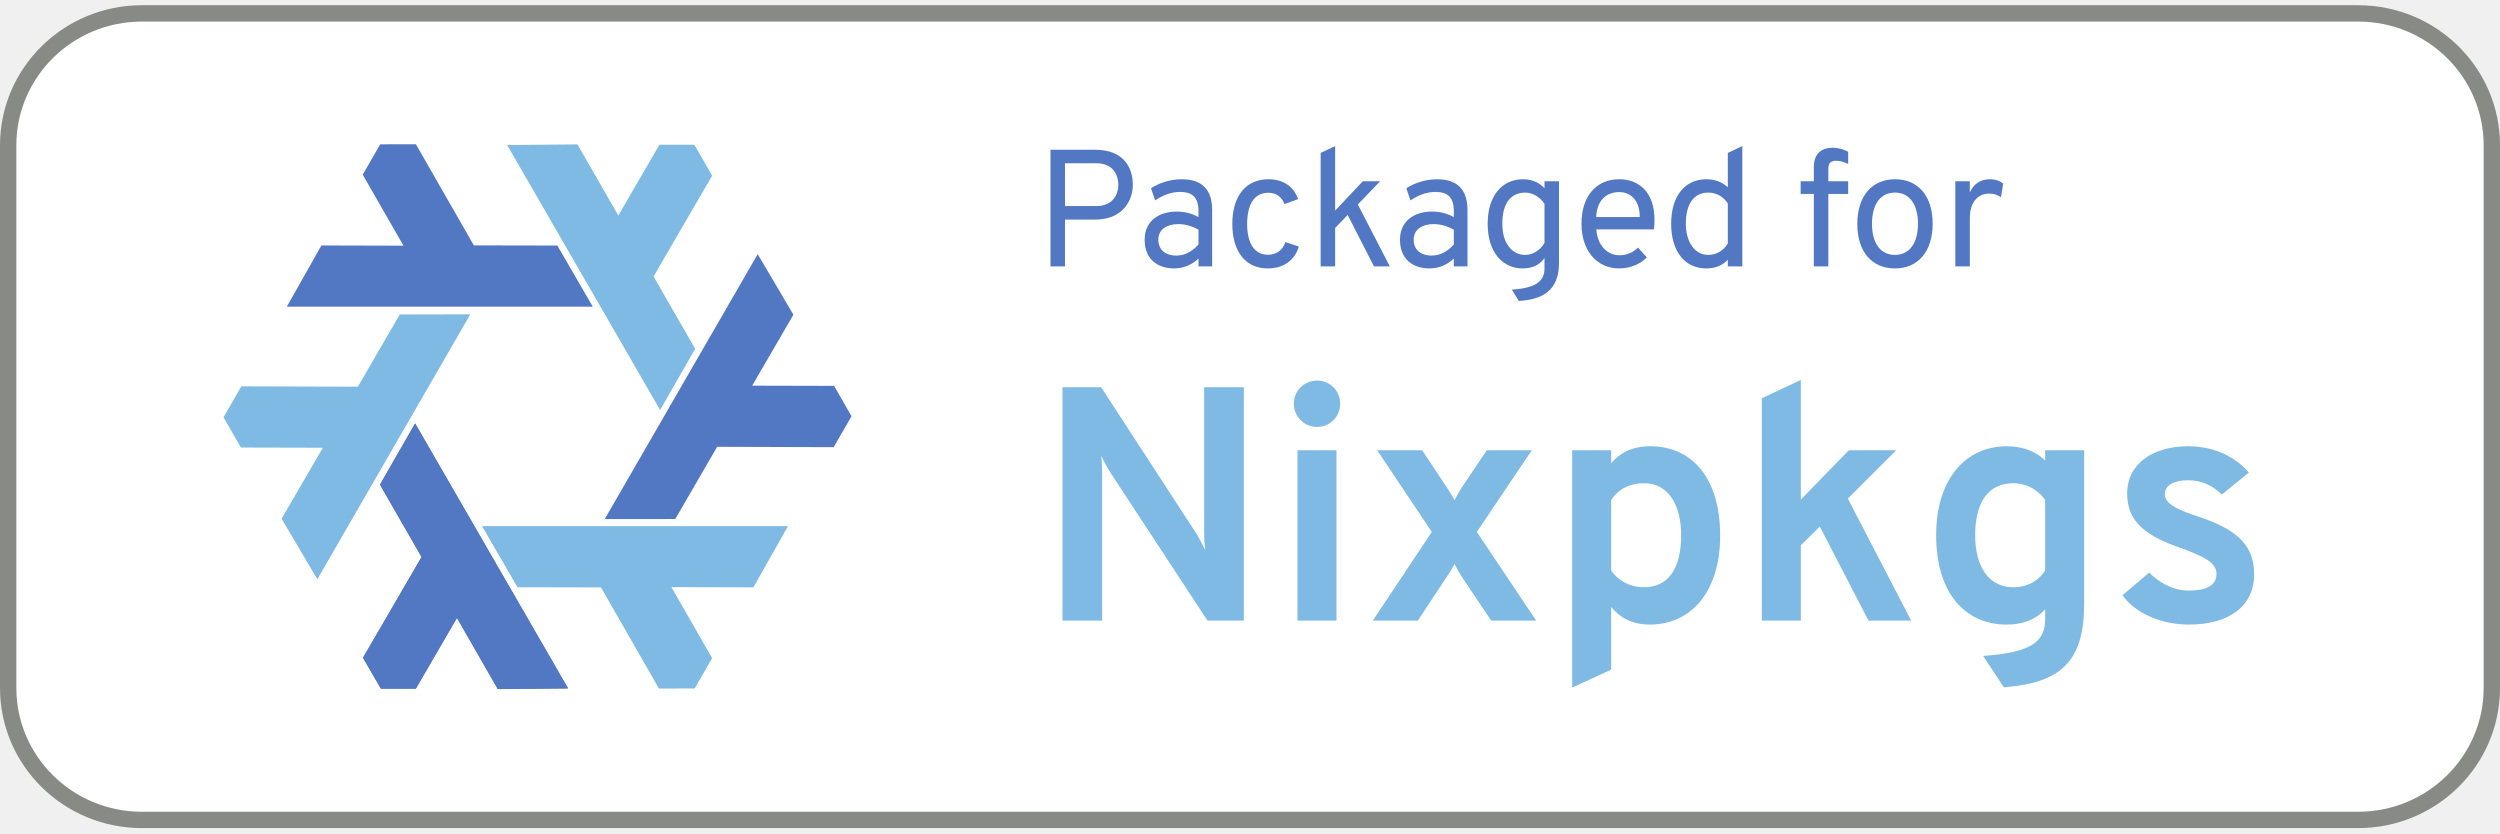
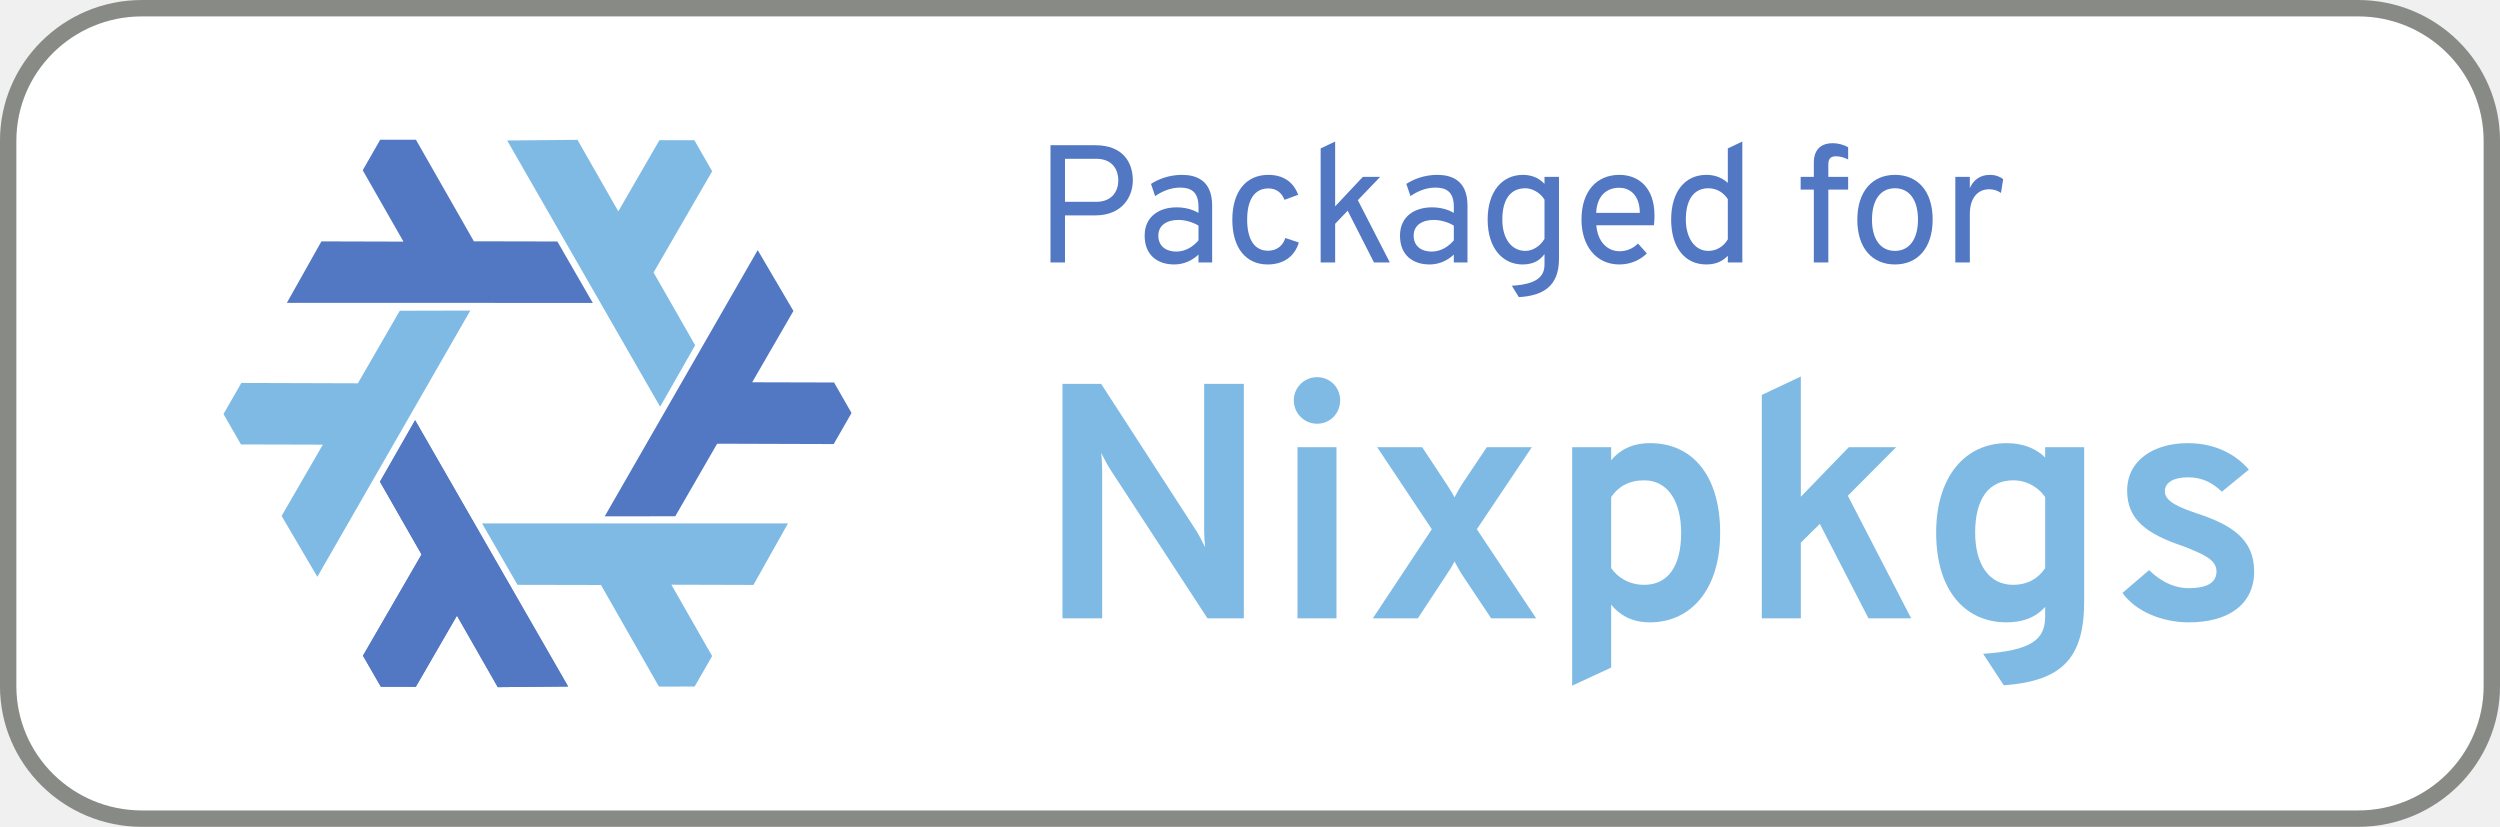
- <svg xmlns="http://www.w3.org/2000/svg" xmlns:xlink="http://www.w3.org/1999/xlink" width="300" height="100" version="1.1" id="svg216" xml:space="preserve">
+ <svg xmlns="http://www.w3.org/2000/svg" xmlns:xlink="http://www.w3.org/1999/xlink" width="239.996" height="79.376" version="1.1" id="svg216" xml:space="preserve">
  <defs id="defs220">
    <rect x="106.302" y="19.851" width="151.995" height="70.152" id="rect464" />
    <rect x="112.243" y="18.909" width="154.627" height="31.615" id="rect1035" />
    <rect x="178.244" y="64.059" width="66.52" height="34.666" id="rect1029" />
-     <path id="B" d="M18.305 30.642L32.92 55.956l-6.716.063-3.902-6.8-3.93 6.765-3.337-.002-1.71-2.953 5.598-9.626-3.974-6.916z" />
+     <path id="B" d="m 18.305,30.642 14.615,25.314 -6.716,0.063 -3.902,-6.8 -3.93,6.765 -3.337,-0.002 -1.71,-2.953 5.598,-9.626 -3.974,-6.916 z" />
  </defs>
-   <rect style="fill:#ffffff;fill-opacity:1;stroke:#888a85;stroke-width:1.961;stroke-linecap:butt;stroke-linejoin:miter;stroke-miterlimit:4;stroke-dasharray:none;stroke-dashoffset:0;stroke-opacity:1;marker:none;paint-order:normal" width="298.039" height="96.783" x="0.981" y="1.608" rx="16.05" ry="15.836" id="rect182" />
-   <text xml:space="preserve" id="text1027" style="font-weight:300;font-size:26.667px;font-family:Inter;-inkscape-font-specification:'Inter Light';text-align:center;white-space:pre;shape-inside:url(#rect1029);display:inline;fill:#303030;fill-opacity:1;stroke:#000000;stroke-width:0;stroke-linecap:square;stroke-dasharray:none" />
-   <text xml:space="preserve" id="text1033" style="font-weight:300;font-size:26.667px;font-family:Inter;-inkscape-font-specification:'Inter Light';text-align:center;white-space:pre;shape-inside:url(#rect1035);display:inline;fill:#ffffff;fill-opacity:1;stroke:#000000;stroke-width:0;stroke-linecap:square;stroke-dasharray:none" />
-   <g fill-rule="evenodd" id="g405" transform="matrix(1.256017,0,0,1.256017,26.82162,12.32703)">
-     <use xlink:href="#B" fill="#5277c3" id="use395" />
-     <path d="M 23.58,20.214 8.964,45.528 5.55,39.743 9.49,32.963 1.667,32.943 0,30.052 l 1.703,-2.956 11.135,0.035 4.002,-6.9 z M 24.7,40.45 h 29.23 l -3.302,5.85 -7.84,-0.022 3.894,6.785 -1.67,2.9 -3.412,0.004 -5.537,-9.66 -7.976,-0.016 z M 41.714,29.358 27.1,4.043 33.816,3.98 l 3.902,6.8 3.93,-6.765 3.337,0.002 1.7,2.953 -5.598,9.626 3.974,6.916 z" fill="#7ebae4" id="path397" />
-     <g fill="#5277c3" id="g403">
-       <use xlink:href="#B" id="use399" />
-       <path d="m 35.28,19.486 -29.23,-0.002 3.303,-5.848 7.84,0.022 -3.893,-6.785 1.67,-2.9 3.412,-0.004 5.537,9.66 7.976,0.016 z m 1.14,20.294 14.616,-25.313 3.413,5.785 -3.94,6.78 7.823,0.02 1.668,2.9 -1.703,2.956 -11.135,-0.035 -4.002,6.9 z" id="path401" style="fill:#5277c3;fill-opacity:1" />
+   <g id="g604">
+     <text xml:space="preserve" id="text1027" style="font-weight:300;font-size:26.667px;font-family:Inter;-inkscape-font-specification:'Inter Light';text-align:center;white-space:pre;shape-inside:url(#rect1029);display:inline;fill:#303030;fill-opacity:1;stroke:#000000;stroke-width:0;stroke-linecap:square;stroke-dasharray:none" transform="translate(-0.00189153,-0.6258988)" />
+     <text xml:space="preserve" id="text1033" style="font-weight:300;font-size:26.667px;font-family:Inter;-inkscape-font-specification:'Inter Light';text-align:center;white-space:pre;shape-inside:url(#rect1035);display:inline;fill:#ffffff;fill-opacity:1;stroke:#000000;stroke-width:0;stroke-linecap:square;stroke-dasharray:none" transform="translate(-0.00189153,-0.6258988)" />
+     <rect style="fill:#ffffff;fill-opacity:1;stroke:#888a85;stroke-width:1.573;stroke-linecap:butt;stroke-linejoin:miter;stroke-miterlimit:4;stroke-dasharray:none;stroke-dashoffset:0;stroke-opacity:1;marker:none;paint-order:normal" width="238.427" height="77.8" x="0.784" y="0.788" rx="12.84" ry="12.73" id="rect182" />
+     <g fill-rule="evenodd" id="g405" transform="matrix(1.004798,0,0,1.009653,21.45696,9.404467)">
+       <use xlink:href="#B" fill="#5277c3" id="use395" />
+       <path d="M 23.58,20.214 8.964,45.528 5.55,39.743 9.49,32.963 1.667,32.943 0,30.052 l 1.703,-2.956 11.135,0.035 4.002,-6.9 z M 24.7,40.45 h 29.23 l -3.302,5.85 -7.84,-0.022 3.894,6.785 -1.67,2.9 -3.412,0.004 -5.537,-9.66 -7.976,-0.016 z M 41.714,29.358 27.1,4.043 33.816,3.98 l 3.902,6.8 3.93,-6.765 3.337,0.002 1.7,2.953 -5.598,9.626 3.974,6.916 z" fill="#7ebae4" id="path397" />
+       <g fill="#5277c3" id="g403">
+         <use xlink:href="#B" id="use399" />
+         <path d="m 35.28,19.486 -29.23,-0.002 3.303,-5.848 7.84,0.022 -3.893,-6.785 1.67,-2.9 3.412,-0.004 5.537,9.66 7.976,0.016 z m 1.14,20.294 14.616,-25.313 3.413,5.785 -3.94,6.78 7.823,0.02 1.668,2.9 -1.703,2.956 -11.135,-0.035 -4.002,6.9 z" id="path401" style="fill:#5277c3;fill-opacity:1" />
+       </g>
+     </g>
+     <g aria-label="Packaged for Nixpkgs" transform="matrix(0.7999874,0,0,0.8038531,14.23786,-4.829072)" id="text462" style="font-weight:300;font-size:20px;font-family:Overpass;-inkscape-font-specification:'Overpass Light';text-align:justify;white-space:pre;shape-inside:url(#rect464);display:inline;fill:#7ebae4;stroke:#000000;stroke-width:0;stroke-linecap:square">
+       <g id="g336">
+         <path d="m 108.261,37.35 h 1.74 v -5.62 h 3.62 c 3.28,0 4.52,-2.26 4.52,-4.18 0,-2.08 -1.12,-4.2 -4.52,-4.2 h -5.36 z m 5.48,-7.24 h -3.74 v -5.14 h 3.74 c 2.1,0 2.66,1.48 2.66,2.58 0,1.2 -0.68,2.56 -2.66,2.56 z" style="font-weight:normal;-inkscape-font-specification:Overpass;fill:#5277c3" id="path316" />
+         <path d="m 126.021,37.35 h 1.64 v -6.78 c 0,-3.14 -2.04,-3.68 -3.64,-3.68 -1.54,0 -2.88,0.54 -3.7,1.08 l 0.5,1.46 c 0.76,-0.54 1.84,-1.02 2.98,-1.02 1.32,0 2.22,0.5 2.22,2.3 v 0.72 c -0.84,-0.48 -1.74,-0.66 -2.64,-0.66 -1.98,0 -3.82,1.02 -3.82,3.38 0,2.28 1.48,3.44 3.56,3.44 1.22,0 2.22,-0.54 2.9,-1.18 z m -2.64,-1.3 c -1.4,0 -2.18,-0.76 -2.18,-1.9 0,-1.3 1.1,-1.88 2.42,-1.88 0.84,0 1.78,0.3 2.4,0.68 v 1.76 c -0.58,0.68 -1.5,1.34 -2.64,1.34 z" style="font-weight:normal;-inkscape-font-specification:Overpass;fill:#5277c3" id="path318" />
+         <path d="m 134.321,37.59 c 1.88,0 3.24,-0.94 3.74,-2.62 l -1.62,-0.54 c -0.3,0.96 -1.06,1.52 -2.08,1.52 -1.64,0 -2.5,-1.38 -2.5,-3.7 0,-2.3 0.82,-3.74 2.56,-3.74 1,0 1.62,0.58 1.92,1.36 l 1.64,-0.6 c -0.58,-1.6 -1.88,-2.38 -3.58,-2.38 -2.68,0 -4.32,2 -4.32,5.36 0,3.38 1.64,5.34 4.24,5.34 z" style="font-weight:normal;-inkscape-font-specification:Overpass;fill:#5277c3" id="path320" />
+         <path d="m 148.981,37.35 -3.84,-7.44 2.68,-2.78 h -2.08 l -3.32,3.52 v -7.74 l -1.74,0.82 v 13.62 h 1.74 v -4.62 l 1.5,-1.56 3.16,6.18 z" style="font-weight:normal;-inkscape-font-specification:Overpass;fill:#5277c3" id="path322" />
+         <path d="m 156.661,37.35 h 1.64 v -6.78 c 0,-3.14 -2.04,-3.68 -3.64,-3.68 -1.54,0 -2.88,0.54 -3.7,1.08 l 0.5,1.46 c 0.76,-0.54 1.84,-1.02 2.98,-1.02 1.32,0 2.22,0.5 2.22,2.3 v 0.72 c -0.84,-0.48 -1.74,-0.66 -2.64,-0.66 -1.98,0 -3.82,1.02 -3.82,3.38 0,2.28 1.48,3.44 3.56,3.44 1.22,0 2.22,-0.54 2.9,-1.18 z m -2.64,-1.3 c -1.4,0 -2.18,-0.76 -2.18,-1.9 0,-1.3 1.1,-1.88 2.42,-1.88 0.84,0 1.78,0.3 2.4,0.68 v 1.76 c -0.58,0.68 -1.5,1.34 -2.64,1.34 z" style="font-weight:normal;-inkscape-font-specification:Overpass;fill:#5277c3" id="path324" />
+         <path d="m 164.461,41.49 c 2.84,-0.16 4.82,-1.24 4.82,-4.56 v -9.8 h -1.74 v 0.84 c -0.4,-0.44 -1.2,-1.08 -2.58,-1.08 -2.5,0 -4.24,1.98 -4.24,5.34 0,3.56 1.92,5.36 4.18,5.36 1.24,0 2.06,-0.44 2.64,-1.24 v 1.24 c 0,1.34 -0.76,2.36 -3.92,2.54 z m 0.8,-5.52 c -1.64,0 -2.78,-1.4 -2.78,-3.74 0,-2.4 0.96,-3.74 2.78,-3.74 0.78,0 1.78,0.52 2.28,1.36 v 4.68 c -0.52,0.9 -1.44,1.44 -2.28,1.44 z" style="font-weight:normal;-inkscape-font-specification:Overpass;fill:#5277c3" id="path326" />
+         <path d="m 176.521,37.59 c 1.38,0 2.54,-0.56 3.3,-1.32 l -1.06,-1.18 c -0.64,0.64 -1.42,0.92 -2.2,0.92 -1.54,0 -2.66,-1.22 -2.8,-3.1 h 6.92 c 0.04,-0.4 0.06,-0.84 0.06,-1.16 0,-3.36 -1.92,-4.86 -4.22,-4.86 -2.72,0 -4.54,1.96 -4.54,5.34 0,3.12 1.74,5.36 4.54,5.36 z m -2.78,-6.16 c 0.1,-2.1 1.3,-3 2.78,-3 1.08,0 2.44,0.68 2.46,3 z" style="font-weight:normal;-inkscape-font-specification:Overpass;fill:#5277c3" id="path328" />
+         <path d="m 186.961,37.59 c 1.22,0 2,-0.44 2.58,-1.04 v 0.8 h 1.74 v -14.44 l -1.74,0.82 v 4.12 c -0.58,-0.52 -1.38,-0.96 -2.58,-0.96 -2.54,0 -4.22,1.98 -4.22,5.34 0,3.3 1.62,5.36 4.22,5.36 z m 0.24,-1.62 c -1.68,0 -2.7,-1.62 -2.7,-3.74 0,-2.4 0.98,-3.74 2.7,-3.74 1.18,0 1.96,0.7 2.34,1.3 v 4.8 c -0.52,0.88 -1.38,1.38 -2.34,1.38 z" style="font-weight:normal;-inkscape-font-specification:Overpass;fill:#5277c3" id="path330" />
+         <path d="m 201.601,28.65 h 2.38 v -1.52 h -2.38 v -1.4 c 0,-0.54 0.08,-1.06 0.92,-1.06 0.5,0 0.94,0.14 1.46,0.38 v -1.46 c -0.52,-0.28 -1.12,-0.48 -1.9,-0.48 -1.1,0 -2.22,0.54 -2.22,2.32 v 1.7 h -1.58 v 1.52 h 1.58 v 8.7 h 1.74 z" style="font-weight:normal;-inkscape-font-specification:Overpass;fill:#5277c3" id="path332" />
+         <path d="m 209.601,37.59 c 2.74,0 4.52,-2 4.52,-5.36 0,-3.38 -1.78,-5.34 -4.52,-5.34 -2.74,0 -4.52,2 -4.52,5.36 0,3.38 1.78,5.34 4.52,5.34 z m 0,-1.62 c -1.74,0 -2.76,-1.4 -2.76,-3.72 0,-2.38 1.02,-3.76 2.76,-3.76 1.74,0 2.76,1.42 2.76,3.74 0,2.34 -1.04,3.74 -2.76,3.74 z" style="font-weight:normal;-inkscape-font-specification:Overpass;fill:#5277c3" id="path334" />
+         <path d="m 216.841,37.35 h 1.74 v -5.76 c 0,-2.32 1.3,-2.98 2.28,-2.98 0.7,0 1.14,0.22 1.46,0.44 l 0.26,-1.64 c -0.36,-0.3 -0.92,-0.52 -1.58,-0.52 -1.14,0 -1.96,0.56 -2.42,1.58 v -1.34 h -1.74 z" style="font-weight:normal;-inkscape-font-specification:Overpass;fill:#5277c3" id="path336" />
+         <path d="m 131.461,79.85 v -28 h -4.76 v 17.4 c 0,0.6 0.04,1.4 0.12,2.12 -0.36,-0.72 -0.76,-1.52 -1.16,-2.12 l -11.32,-17.4 h -4.64 v 28 h 4.76 v -17.68 c 0,-0.64 -0.04,-1.44 -0.12,-2.08 0.36,0.72 0.8,1.52 1.16,2.08 l 11.6,17.68 z" style="font-weight:bold;font-size:40px;-inkscape-font-specification:'Overpass Bold'" id="path338" />
+         <path d="m 140.261,56.61 c 1.56,0 2.76,-1.24 2.76,-2.8 0,-1.52 -1.2,-2.76 -2.76,-2.76 -1.56,0 -2.8,1.24 -2.8,2.76 0,1.56 1.24,2.8 2.8,2.8 z m -2.36,23.24 h 4.68 v -20.44 h -4.68 z" style="font-weight:bold;font-size:40px;-inkscape-font-specification:'Overpass Bold'" id="path340" />
+         <path d="m 146.941,79.85 h 5.4 l 3.28,-4.96 c 0.44,-0.64 0.88,-1.32 1.12,-1.84 0.28,0.52 0.64,1.2 1.08,1.84 l 3.32,4.96 h 5.4 l -7.12,-10.64 6.6,-9.8 h -5.4 l -2.8,4.16 c -0.44,0.64 -0.8,1.32 -1.08,1.84 -0.24,-0.52 -0.68,-1.16 -1.12,-1.84 l -2.76,-4.16 h -5.4 l 6.56,9.8 z" style="font-weight:bold;font-size:40px;-inkscape-font-specification:'Overpass Bold'" id="path342" />
+         <path d="m 180.181,80.33 c 4.96,0 8.44,-3.96 8.44,-10.68 0,-6.84 -3.32,-10.72 -8.4,-10.72 -2.2,0 -3.68,0.84 -4.68,2.04 v -1.56 h -4.68 v 28.48 l 4.68,-2.16 v -7.52 c 0.96,1.2 2.44,2.12 4.64,2.12 z m -0.68,-4.48 c -1.88,0 -3.24,-0.96 -3.96,-2 v -8.48 c 0.84,-1.24 2.12,-2 3.96,-2 2.88,0 4.44,2.56 4.44,6.28 0,4 -1.6,6.2 -4.44,6.2 z" style="font-weight:bold;font-size:40px;-inkscape-font-specification:'Overpass Bold'" id="path344" />
+         <path d="m 211.541,79.85 -7.6,-14.64 5.8,-5.8 h -5.68 l -5.76,5.92 v -14.36 l -4.68,2.2 v 26.68 h 4.68 v -9.04 l 2.28,-2.24 5.84,11.28 z" style="font-weight:bold;font-size:40px;-inkscape-font-specification:'Overpass Bold'" id="path346" />
+         <path d="m 222.661,87.85 c 7.04,-0.52 9.64,-3.28 9.64,-10.04 v -18.4 h -4.68 v 1.24 c -0.96,-0.96 -2.48,-1.72 -4.6,-1.72 -5,0 -8.48,4 -8.48,10.68 0,7.12 3.64,10.72 8.44,10.72 1.84,0 3.44,-0.52 4.64,-1.84 v 1.16 c 0,2.76 -1.68,4.04 -7.44,4.44 z m 1.12,-12 c -2.92,0 -4.56,-2.48 -4.56,-6.24 0,-4.04 1.64,-6.24 4.56,-6.24 1.8,0 3.12,0.96 3.84,2 v 8.48 c -0.84,1.28 -2.16,2 -3.84,2 z" style="font-weight:bold;font-size:40px;-inkscape-font-specification:'Overpass Bold'" id="path348" />
+         <path d="m 244.861,80.33 c 4.72,0 7.84,-2.12 7.84,-6.08 0,-3.88 -2.76,-5.56 -6.72,-6.88 -2.16,-0.72 -4,-1.44 -4,-2.68 0,-1.08 1.08,-1.68 2.76,-1.68 1.88,0 3.08,0.76 4.08,1.72 l 3.24,-2.64 c -1.4,-1.64 -3.8,-3.16 -7.32,-3.16 -4.04,0 -7.28,2 -7.28,5.68 0,3.44 2.32,5.16 6.76,6.64 2.32,0.92 3.96,1.56 3.96,3 0,1.48 -1.4,2 -3.32,2 -2.24,0 -3.92,-1.32 -4.76,-2.16 l -3.2,2.72 c 1.52,2.16 4.68,3.52 7.96,3.52 z" style="font-weight:bold;font-size:40px;-inkscape-font-specification:'Overpass Bold'" id="path350" />
+       </g>
    </g>
  </g>
-   <g aria-label="Packaged for Nixpkgs" transform="translate(17.7976,-5.379609)" id="text462" style="font-weight:300;font-size:20px;font-family:Overpass;-inkscape-font-specification:'Overpass Light';text-align:justify;white-space:pre;shape-inside:url(#rect464);display:inline;fill:#7ebae4;stroke:#000000;stroke-width:0;stroke-linecap:square">
-     <path d="m 108.261,37.35 h 1.74 v -5.62 h 3.62 c 3.28,0 4.52,-2.26 4.52,-4.18 0,-2.08 -1.12,-4.2 -4.52,-4.2 h -5.36 z m 5.48,-7.24 h -3.74 v -5.14 h 3.74 c 2.1,0 2.66,1.48 2.66,2.58 0,1.2 -0.68,2.56 -2.66,2.56 z" style="font-weight:normal;-inkscape-font-specification:Overpass;fill:#5277c3" id="path316" />
-     <path d="m 126.021,37.35 h 1.64 v -6.78 c 0,-3.14 -2.04,-3.68 -3.64,-3.68 -1.54,0 -2.88,0.54 -3.7,1.08 l 0.5,1.46 c 0.76,-0.54 1.84,-1.02 2.98,-1.02 1.32,0 2.22,0.5 2.22,2.3 v 0.72 c -0.84,-0.48 -1.74,-0.66 -2.64,-0.66 -1.98,0 -3.82,1.02 -3.82,3.38 0,2.28 1.48,3.44 3.56,3.44 1.22,0 2.22,-0.54 2.9,-1.18 z m -2.64,-1.3 c -1.4,0 -2.18,-0.76 -2.18,-1.9 0,-1.3 1.1,-1.88 2.42,-1.88 0.84,0 1.78,0.3 2.4,0.68 v 1.76 c -0.58,0.68 -1.5,1.34 -2.64,1.34 z" style="font-weight:normal;-inkscape-font-specification:Overpass;fill:#5277c3" id="path318" />
-     <path d="m 134.321,37.59 c 1.88,0 3.24,-0.94 3.74,-2.62 l -1.62,-0.54 c -0.3,0.96 -1.06,1.52 -2.08,1.52 -1.64,0 -2.5,-1.38 -2.5,-3.7 0,-2.3 0.82,-3.74 2.56,-3.74 1,0 1.62,0.58 1.92,1.36 l 1.64,-0.6 c -0.58,-1.6 -1.88,-2.38 -3.58,-2.38 -2.68,0 -4.32,2 -4.32,5.36 0,3.38 1.64,5.34 4.24,5.34 z" style="font-weight:normal;-inkscape-font-specification:Overpass;fill:#5277c3" id="path320" />
-     <path d="m 148.981,37.35 -3.84,-7.44 2.68,-2.78 h -2.08 l -3.32,3.52 v -7.74 l -1.74,0.82 v 13.62 h 1.74 v -4.62 l 1.5,-1.56 3.16,6.18 z" style="font-weight:normal;-inkscape-font-specification:Overpass;fill:#5277c3" id="path322" />
-     <path d="m 156.661,37.35 h 1.64 v -6.78 c 0,-3.14 -2.04,-3.68 -3.64,-3.68 -1.54,0 -2.88,0.54 -3.7,1.08 l 0.5,1.46 c 0.76,-0.54 1.84,-1.02 2.98,-1.02 1.32,0 2.22,0.5 2.22,2.3 v 0.72 c -0.84,-0.48 -1.74,-0.66 -2.64,-0.66 -1.98,0 -3.82,1.02 -3.82,3.38 0,2.28 1.48,3.44 3.56,3.44 1.22,0 2.22,-0.54 2.9,-1.18 z m -2.64,-1.3 c -1.4,0 -2.18,-0.76 -2.18,-1.9 0,-1.3 1.1,-1.88 2.42,-1.88 0.84,0 1.78,0.3 2.4,0.68 v 1.76 c -0.58,0.68 -1.5,1.34 -2.64,1.34 z" style="font-weight:normal;-inkscape-font-specification:Overpass;fill:#5277c3" id="path324" />
-     <path d="m 164.461,41.49 c 2.84,-0.16 4.82,-1.24 4.82,-4.56 v -9.8 h -1.74 v 0.84 c -0.4,-0.44 -1.2,-1.08 -2.58,-1.08 -2.5,0 -4.24,1.98 -4.24,5.34 0,3.56 1.92,5.36 4.18,5.36 1.24,0 2.06,-0.44 2.64,-1.24 v 1.24 c 0,1.34 -0.76,2.36 -3.92,2.54 z m 0.8,-5.52 c -1.64,0 -2.78,-1.4 -2.78,-3.74 0,-2.4 0.96,-3.74 2.78,-3.74 0.78,0 1.78,0.52 2.28,1.36 v 4.68 c -0.52,0.9 -1.44,1.44 -2.28,1.44 z" style="font-weight:normal;-inkscape-font-specification:Overpass;fill:#5277c3" id="path326" />
-     <path d="m 176.521,37.59 c 1.38,0 2.54,-0.56 3.3,-1.32 l -1.06,-1.18 c -0.64,0.64 -1.42,0.92 -2.2,0.92 -1.54,0 -2.66,-1.22 -2.8,-3.1 h 6.92 c 0.04,-0.4 0.06,-0.84 0.06,-1.16 0,-3.36 -1.92,-4.86 -4.22,-4.86 -2.72,0 -4.54,1.96 -4.54,5.34 0,3.12 1.74,5.36 4.54,5.36 z m -2.78,-6.16 c 0.1,-2.1 1.3,-3 2.78,-3 1.08,0 2.44,0.68 2.46,3 z" style="font-weight:normal;-inkscape-font-specification:Overpass;fill:#5277c3" id="path328" />
-     <path d="m 186.961,37.59 c 1.22,0 2,-0.44 2.58,-1.04 v 0.8 h 1.74 v -14.44 l -1.74,0.82 v 4.12 c -0.58,-0.52 -1.38,-0.96 -2.58,-0.96 -2.54,0 -4.22,1.98 -4.22,5.34 0,3.3 1.62,5.36 4.22,5.36 z m 0.24,-1.62 c -1.68,0 -2.7,-1.62 -2.7,-3.74 0,-2.4 0.98,-3.74 2.7,-3.74 1.18,0 1.96,0.7 2.34,1.3 v 4.8 c -0.52,0.88 -1.38,1.38 -2.34,1.38 z" style="font-weight:normal;-inkscape-font-specification:Overpass;fill:#5277c3" id="path330" />
-     <path d="m 201.601,28.65 h 2.38 v -1.52 h -2.38 v -1.4 c 0,-0.54 0.08,-1.06 0.92,-1.06 0.5,0 0.94,0.14 1.46,0.38 v -1.46 c -0.52,-0.28 -1.12,-0.48 -1.9,-0.48 -1.1,0 -2.22,0.54 -2.22,2.32 v 1.7 h -1.58 v 1.52 h 1.58 v 8.7 h 1.74 z" style="font-weight:normal;-inkscape-font-specification:Overpass;fill:#5277c3" id="path332" />
-     <path d="m 209.601,37.59 c 2.74,0 4.52,-2 4.52,-5.36 0,-3.38 -1.78,-5.34 -4.52,-5.34 -2.74,0 -4.52,2 -4.52,5.36 0,3.38 1.78,5.34 4.52,5.34 z m 0,-1.62 c -1.74,0 -2.76,-1.4 -2.76,-3.72 0,-2.38 1.02,-3.76 2.76,-3.76 1.74,0 2.76,1.42 2.76,3.74 0,2.34 -1.04,3.74 -2.76,3.74 z" style="font-weight:normal;-inkscape-font-specification:Overpass;fill:#5277c3" id="path334" />
-     <path d="m 216.841,37.35 h 1.74 v -5.76 c 0,-2.32 1.3,-2.98 2.28,-2.98 0.7,0 1.14,0.22 1.46,0.44 l 0.26,-1.64 c -0.36,-0.3 -0.92,-0.52 -1.58,-0.52 -1.14,0 -1.96,0.56 -2.42,1.58 v -1.34 h -1.74 z" style="font-weight:normal;-inkscape-font-specification:Overpass;fill:#5277c3" id="path336" />
-     <path d="m 131.461,79.85 v -28 h -4.76 v 17.4 c 0,0.6 0.04,1.4 0.12,2.12 -0.36,-0.72 -0.76,-1.52 -1.16,-2.12 l -11.32,-17.4 h -4.64 v 28 h 4.76 v -17.68 c 0,-0.64 -0.04,-1.44 -0.12,-2.08 0.36,0.72 0.8,1.52 1.16,2.08 l 11.6,17.68 z" style="font-weight:bold;font-size:40px;-inkscape-font-specification:'Overpass Bold'" id="path338" />
-     <path d="m 140.261,56.61 c 1.56,0 2.76,-1.24 2.76,-2.8 0,-1.52 -1.2,-2.76 -2.76,-2.76 -1.56,0 -2.8,1.24 -2.8,2.76 0,1.56 1.24,2.8 2.8,2.8 z m -2.36,23.24 h 4.68 v -20.44 h -4.68 z" style="font-weight:bold;font-size:40px;-inkscape-font-specification:'Overpass Bold'" id="path340" />
-     <path d="m 146.941,79.85 h 5.4 l 3.28,-4.96 c 0.44,-0.64 0.88,-1.32 1.12,-1.84 0.28,0.52 0.64,1.2 1.08,1.84 l 3.32,4.96 h 5.4 l -7.12,-10.64 6.6,-9.8 h -5.4 l -2.8,4.16 c -0.44,0.64 -0.8,1.32 -1.08,1.84 -0.24,-0.52 -0.68,-1.16 -1.12,-1.84 l -2.76,-4.16 h -5.4 l 6.56,9.8 z" style="font-weight:bold;font-size:40px;-inkscape-font-specification:'Overpass Bold'" id="path342" />
-     <path d="m 180.181,80.33 c 4.96,0 8.44,-3.96 8.44,-10.68 0,-6.84 -3.32,-10.72 -8.4,-10.72 -2.2,0 -3.68,0.84 -4.68,2.04 v -1.56 h -4.68 v 28.48 l 4.68,-2.16 v -7.52 c 0.96,1.2 2.44,2.12 4.64,2.12 z m -0.68,-4.48 c -1.88,0 -3.24,-0.96 -3.96,-2 v -8.48 c 0.84,-1.24 2.12,-2 3.96,-2 2.88,0 4.44,2.56 4.44,6.28 0,4 -1.6,6.2 -4.44,6.2 z" style="font-weight:bold;font-size:40px;-inkscape-font-specification:'Overpass Bold'" id="path344" />
-     <path d="m 211.541,79.85 -7.6,-14.64 5.8,-5.8 h -5.68 l -5.76,5.92 v -14.36 l -4.68,2.2 v 26.68 h 4.68 v -9.04 l 2.28,-2.24 5.84,11.28 z" style="font-weight:bold;font-size:40px;-inkscape-font-specification:'Overpass Bold'" id="path346" />
-     <path d="m 222.661,87.85 c 7.04,-0.52 9.64,-3.28 9.64,-10.04 v -18.4 h -4.68 v 1.24 c -0.96,-0.96 -2.48,-1.72 -4.6,-1.72 -5,0 -8.48,4 -8.48,10.68 0,7.12 3.64,10.72 8.44,10.72 1.84,0 3.44,-0.52 4.64,-1.84 v 1.16 c 0,2.76 -1.68,4.04 -7.44,4.44 z m 1.12,-12 c -2.92,0 -4.56,-2.48 -4.56,-6.24 0,-4.04 1.64,-6.24 4.56,-6.24 1.8,0 3.12,0.96 3.84,2 v 8.48 c -0.84,1.28 -2.16,2 -3.84,2 z" style="font-weight:bold;font-size:40px;-inkscape-font-specification:'Overpass Bold'" id="path348" />
-     <path d="m 244.861,80.33 c 4.72,0 7.84,-2.12 7.84,-6.08 0,-3.88 -2.76,-5.56 -6.72,-6.88 -2.16,-0.72 -4,-1.44 -4,-2.68 0,-1.08 1.08,-1.68 2.76,-1.68 1.88,0 3.08,0.76 4.08,1.72 l 3.24,-2.64 c -1.4,-1.64 -3.8,-3.16 -7.32,-3.16 -4.04,0 -7.28,2 -7.28,5.68 0,3.44 2.32,5.16 6.76,6.64 2.32,0.92 3.96,1.56 3.96,3 0,1.48 -1.4,2 -3.32,2 -2.24,0 -3.92,-1.32 -4.76,-2.16 l -3.2,2.72 c 1.52,2.16 4.68,3.52 7.96,3.52 z" style="font-weight:bold;font-size:40px;-inkscape-font-specification:'Overpass Bold'" id="path350" />
-   </g>
</svg>
